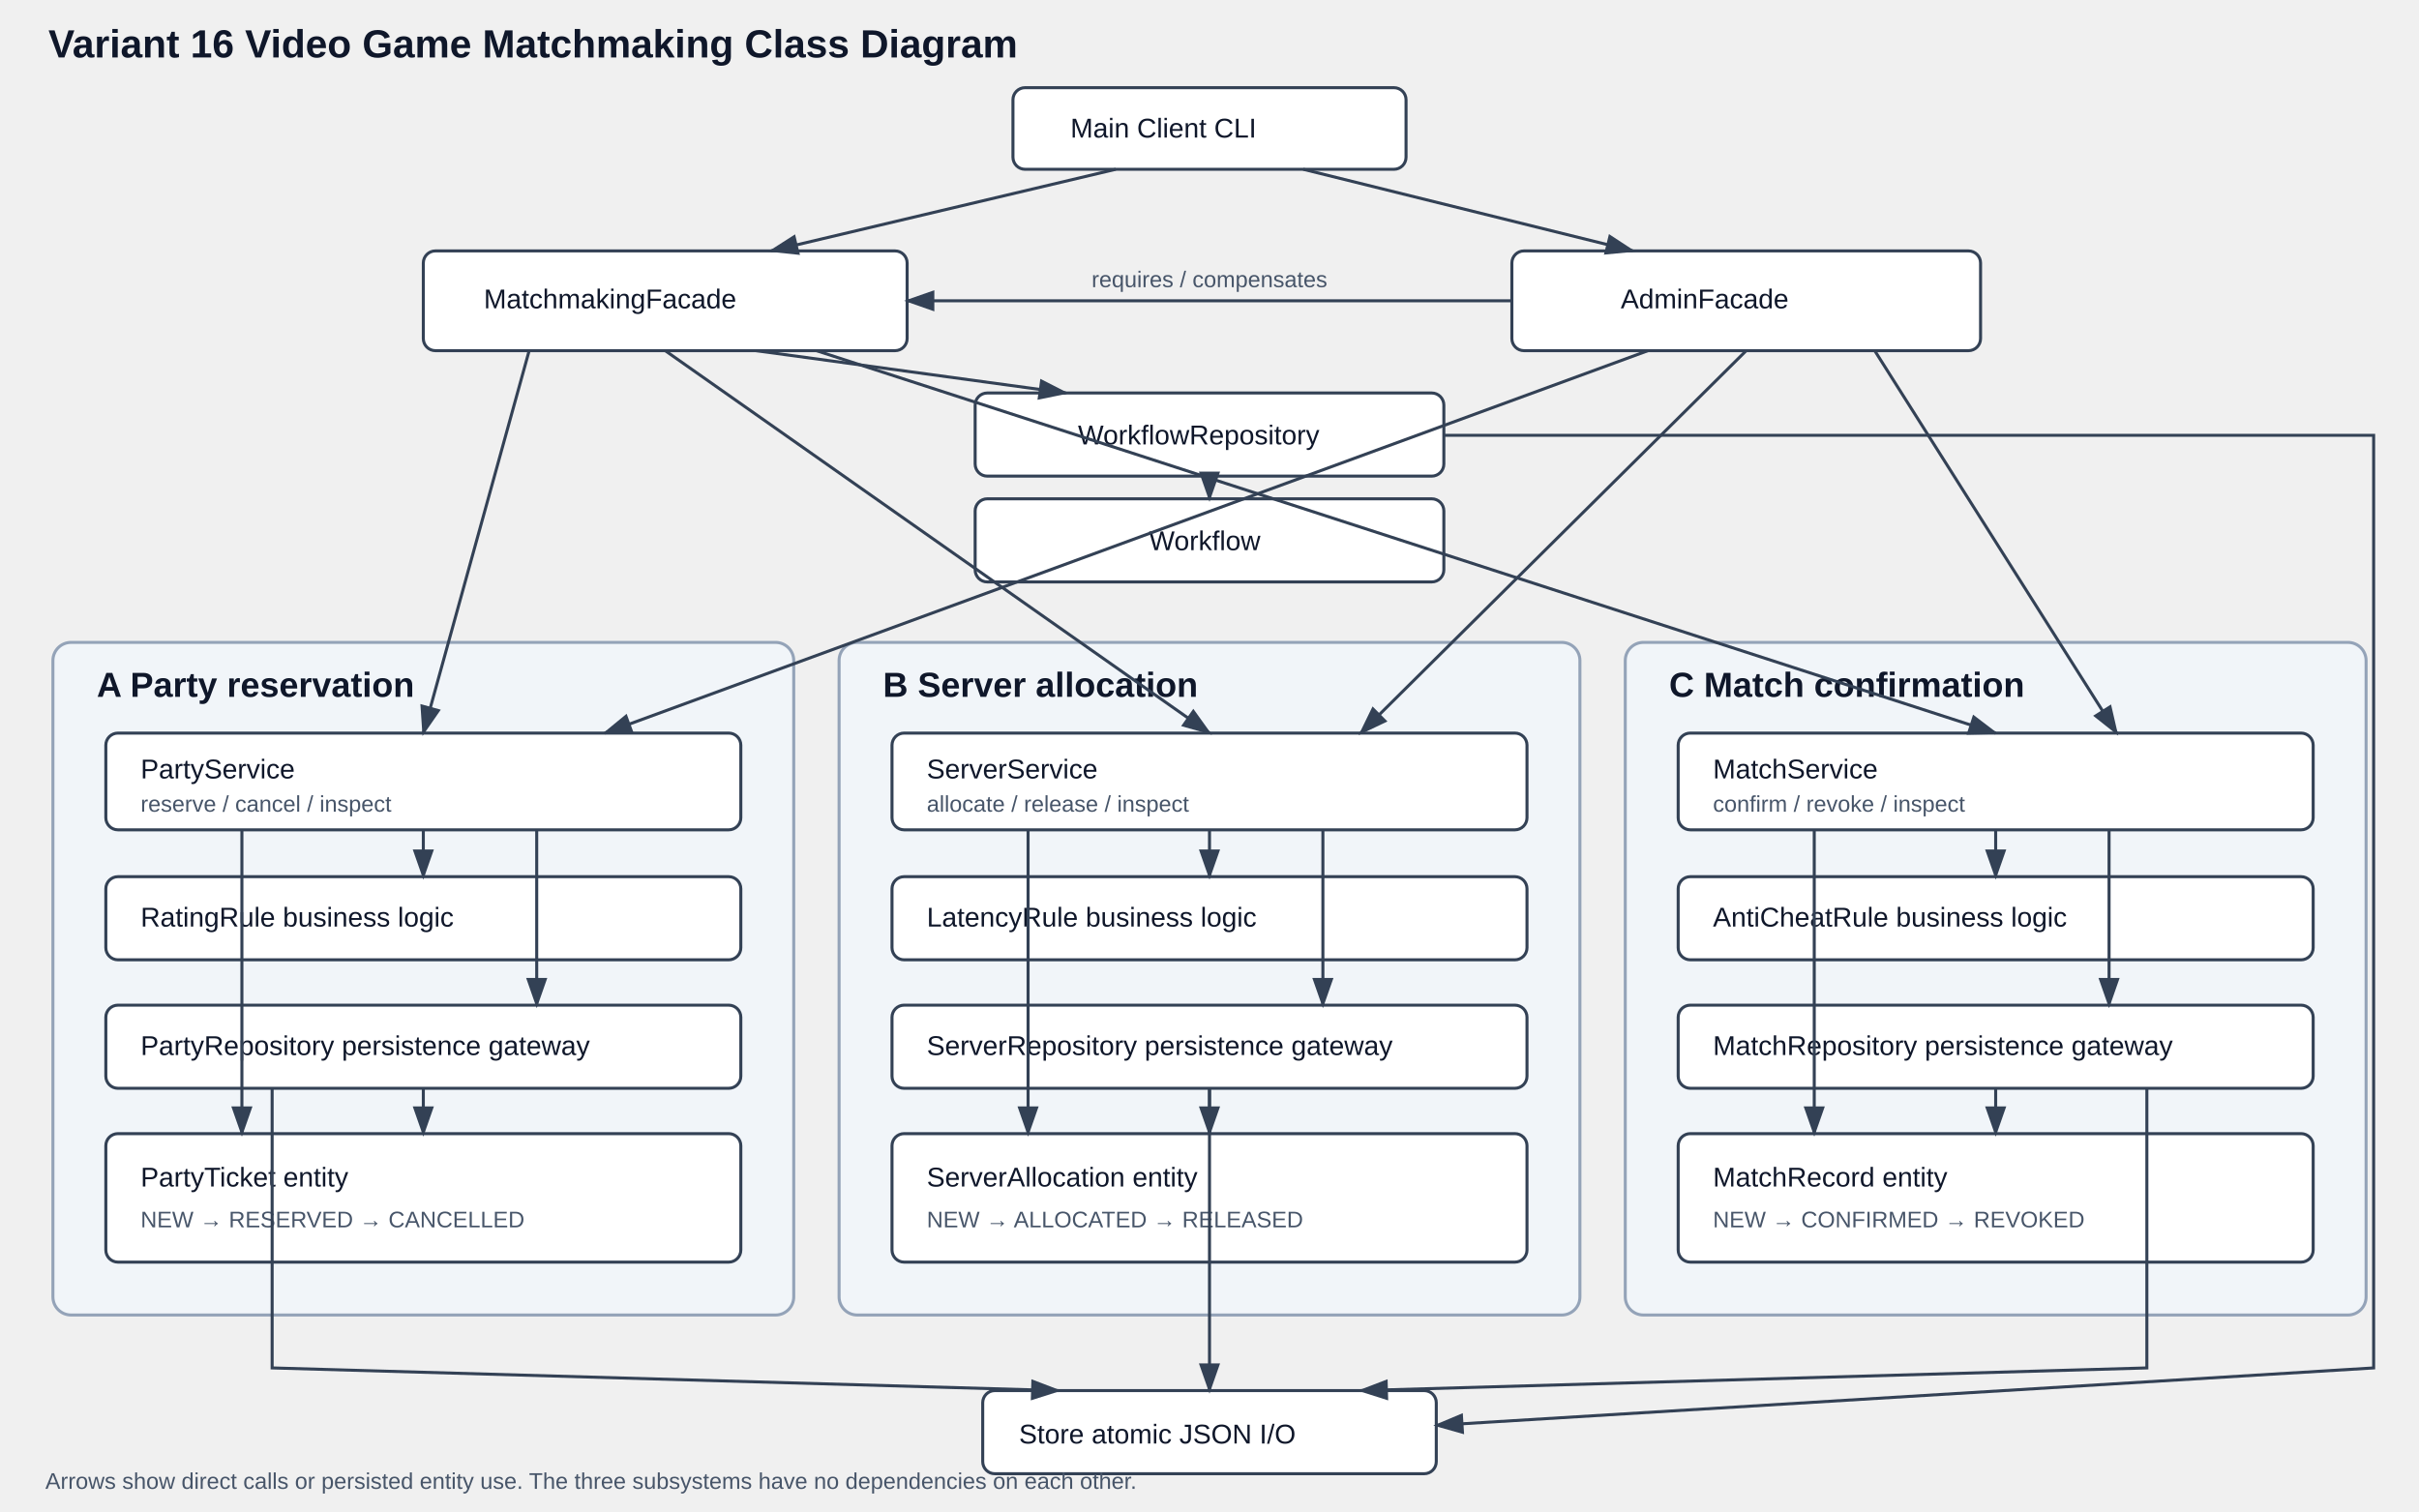
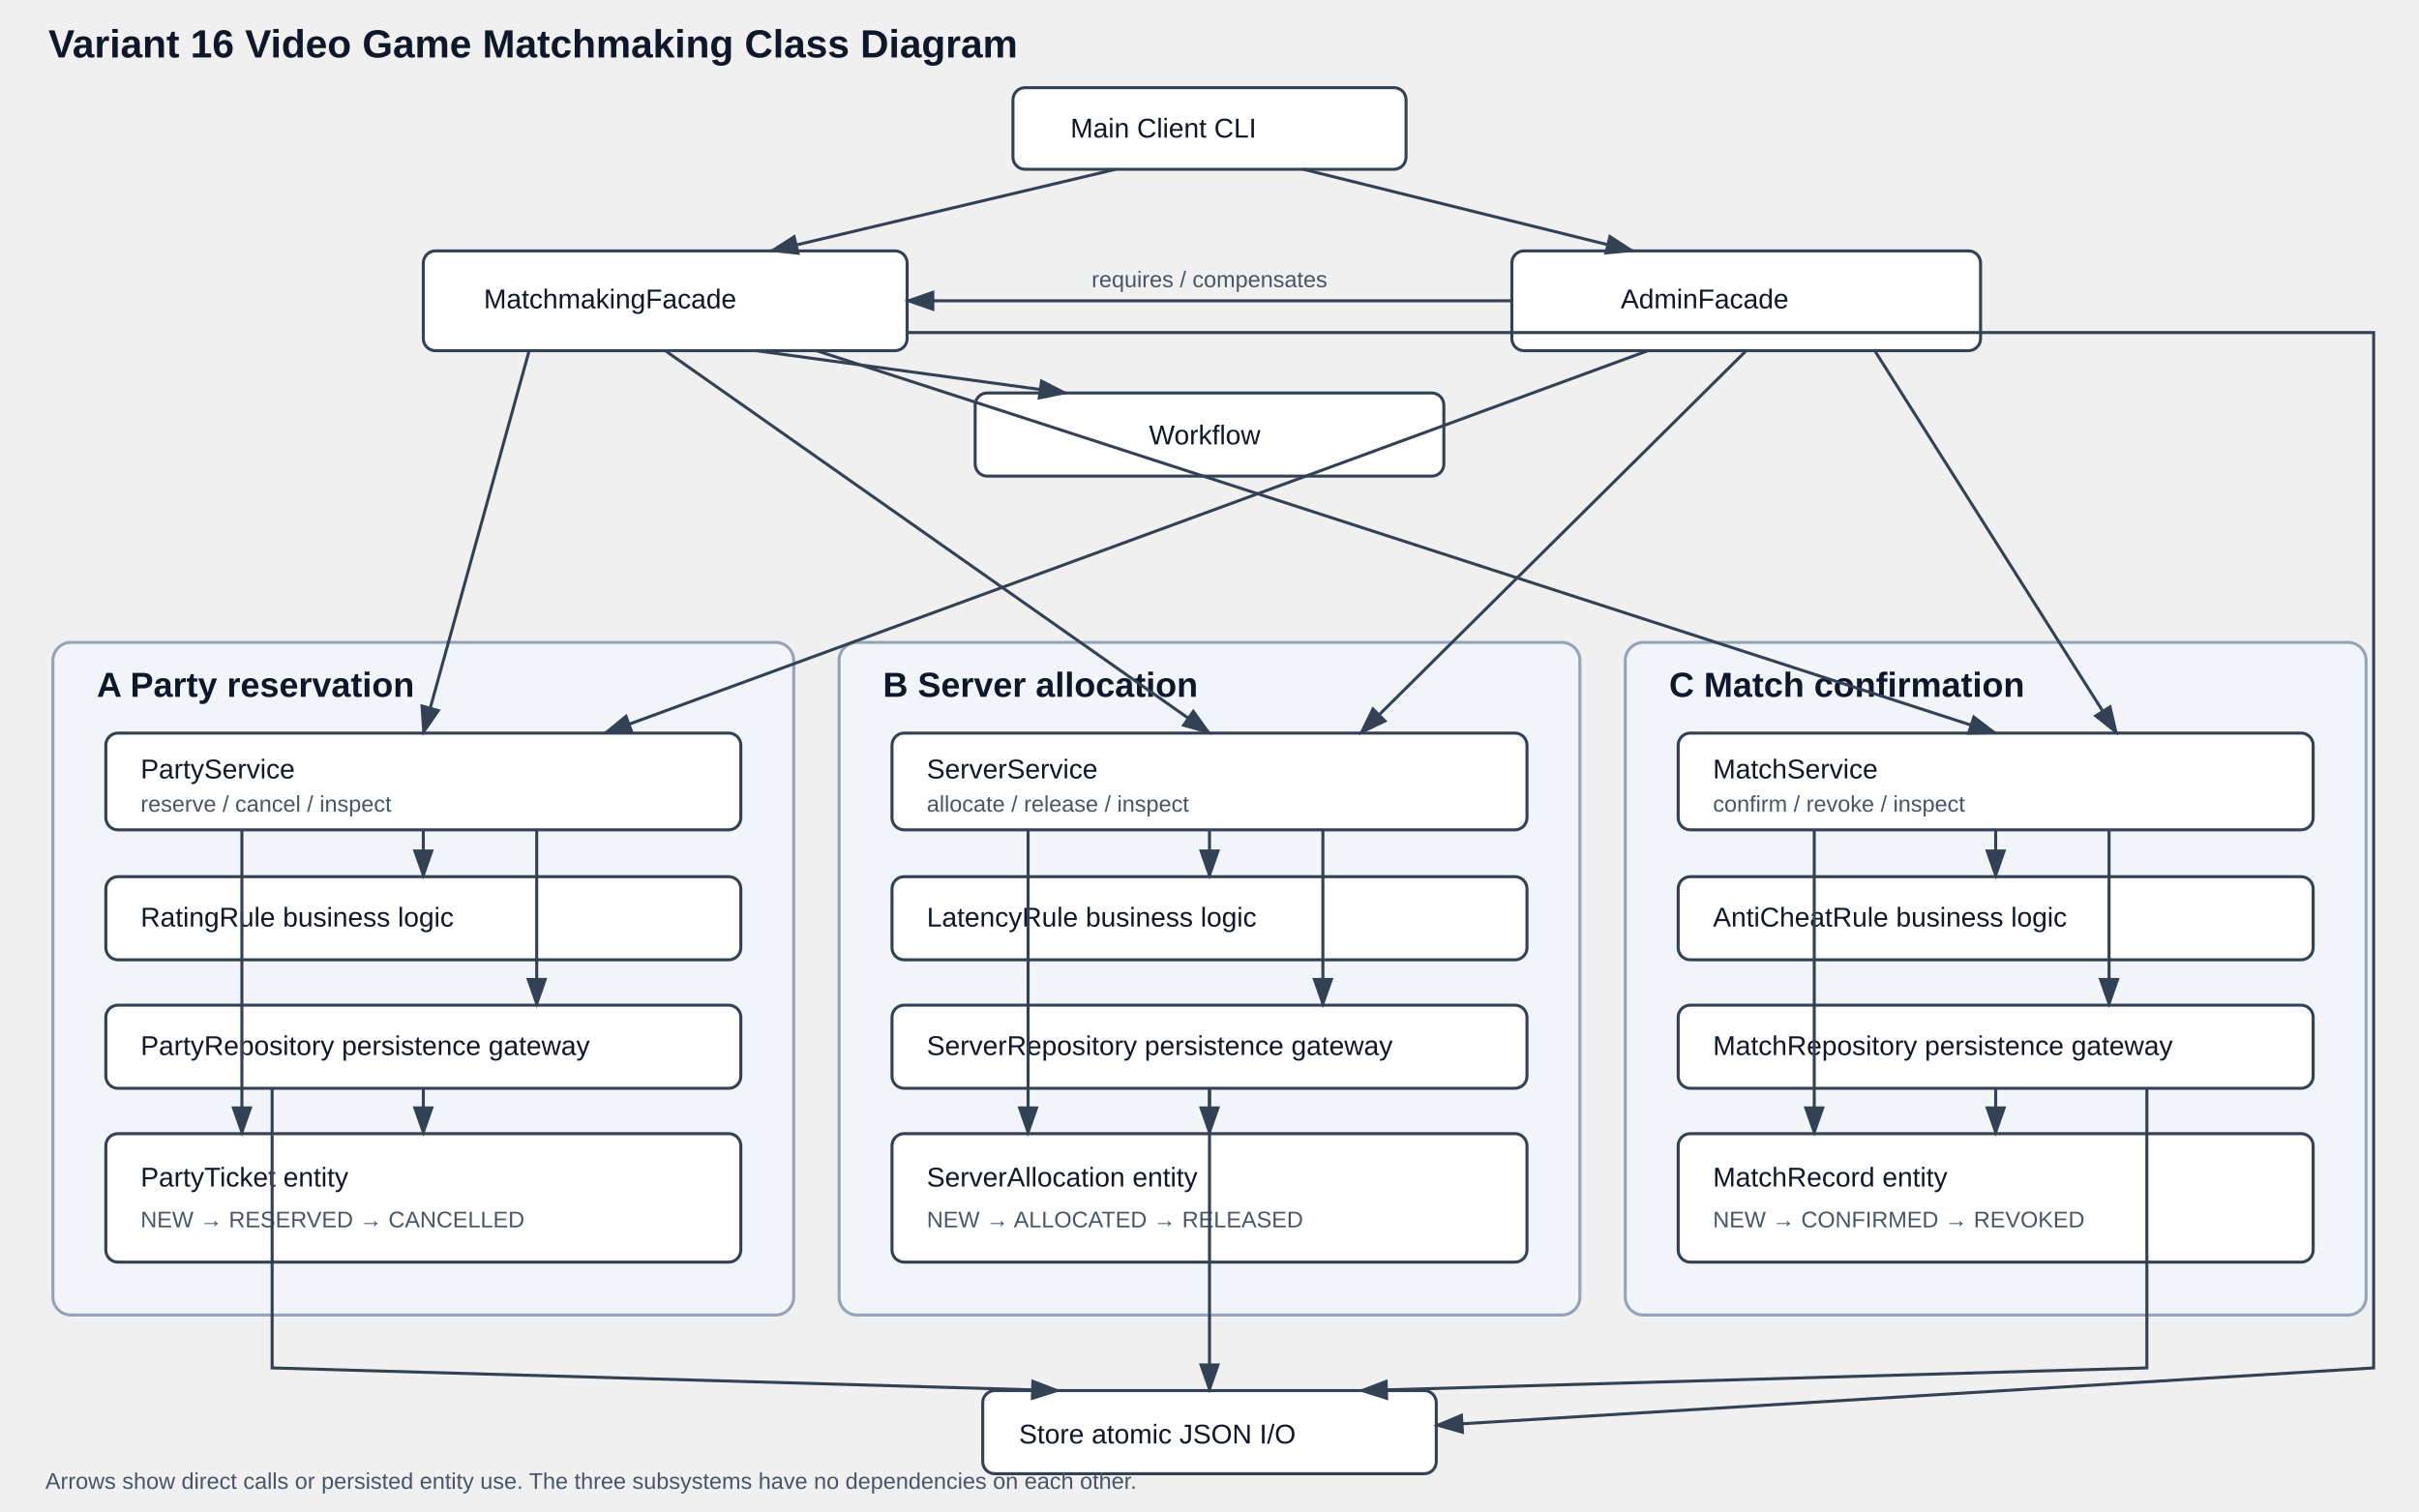
<svg xmlns="http://www.w3.org/2000/svg" width="1600" height="1000" viewBox="0 0 1600 1000">
  <defs>
    <marker id="arrow" markerWidth="10" markerHeight="7" refX="9" refY="3.5" orient="auto">
      <polygon points="0 0,10 3.5,0 7" fill="#334155" />
    </marker>
  </defs>
  <style>
    text { font-family: Arial, sans-serif; fill:#0f172a; font-size:18px }
    .title { font-size:26px; font-weight:bold }
    .package { font-size:23px; font-weight:bold }
    .small { font-size:15px; fill:#475569 }
    .box { fill:#fff; stroke:#334155; stroke-width:2; rx:8 }
    .group { fill:#f1f5f9; stroke:#94a3b8; stroke-width:2; rx:12 }
    .edge { stroke:#334155; stroke-width:2; fill:none; marker-end:url(#arrow) }
  </style>
  <text x="32" y="38" class="title">Variant 16  Video Game Matchmaking  Class Diagram</text>
  <rect x="670" y="58" width="260" height="54" class="box" />
  <text x="708" y="91">Main  Client CLI</text>
  <rect x="280" y="166" width="320" height="66" class="box" />
  <text x="320" y="204">MatchmakingFacade</text>
  <rect x="1000" y="166" width="310" height="66" class="box" />
  <text x="1072" y="204">AdminFacade</text>
  <path d="M 738 112 L 510 166" class="edge" />
  <path d="M 862 112 L 1080 166" class="edge" />
  <path d="M 1000 199 L 600 199" class="edge" />
  <text x="722" y="190" class="small">requires / compensates</text>
  <rect x="645" y="260" width="310" height="55" class="box" />
-   <text x="713" y="294">WorkflowRepository</text>
-   <rect x="645" y="330" width="310" height="55" class="box" />
-   <text x="760" y="364">Workflow</text>
+   <text x="760" y="294">Workflow</text>
  <path d="M 500 232 L 705 260" class="edge" />
-   <path d="M 800 315 L 800 330" class="edge" />
  <rect x="35" y="425" width="490" height="445" class="group" />
  <text x="64" y="461" class="package">A  Party reservation</text>
  <rect x="70" y="485" width="420" height="64" class="box" />
  <text x="93" y="515">PartyService</text>
  <text x="93" y="537" class="small">reserve / cancel / inspect</text>
  <rect x="70" y="580" width="420" height="55" class="box" />
  <text x="93" y="613">RatingRule  business logic</text>
  <rect x="70" y="665" width="420" height="55" class="box" />
  <text x="93" y="698">PartyRepository  persistence gateway</text>
  <rect x="70" y="750" width="420" height="85" class="box" />
  <text x="93" y="785">PartyTicket  entity</text>
  <text x="93" y="812" class="small">NEW  →  RESERVED  →  CANCELLED</text>
  <rect x="555" y="425" width="490" height="445" class="group" />
  <text x="584" y="461" class="package">B  Server allocation</text>
  <rect x="590" y="485" width="420" height="64" class="box" />
  <text x="613" y="515">ServerService</text>
  <text x="613" y="537" class="small">allocate / release / inspect</text>
  <rect x="590" y="580" width="420" height="55" class="box" />
  <text x="613" y="613">LatencyRule  business logic</text>
  <rect x="590" y="665" width="420" height="55" class="box" />
  <text x="613" y="698">ServerRepository  persistence gateway</text>
  <rect x="590" y="750" width="420" height="85" class="box" />
  <text x="613" y="785">ServerAllocation  entity</text>
  <text x="613" y="812" class="small">NEW  →  ALLOCATED  →  RELEASED</text>
  <rect x="1075" y="425" width="490" height="445" class="group" />
  <text x="1104" y="461" class="package">C  Match confirmation</text>
  <rect x="1110" y="485" width="420" height="64" class="box" />
  <text x="1133" y="515">MatchService</text>
  <text x="1133" y="537" class="small">confirm / revoke / inspect</text>
  <rect x="1110" y="580" width="420" height="55" class="box" />
  <text x="1133" y="613">AntiCheatRule  business logic</text>
  <rect x="1110" y="665" width="420" height="55" class="box" />
  <text x="1133" y="698">MatchRepository  persistence gateway</text>
  <rect x="1110" y="750" width="420" height="85" class="box" />
  <text x="1133" y="785">MatchRecord  entity</text>
  <text x="1133" y="812" class="small">NEW  →  CONFIRMED  →  REVOKED</text>
  <path d="M 350 232 L 280 485" class="edge" />
  <path d="M 440 232 L 800 485" class="edge" />
  <path d="M 540 232 L 1320 485" class="edge" />
  <path d="M 1090 232 L 400 485" class="edge" />
  <path d="M 1155 232 L 900 485" class="edge" />
  <path d="M 1240 232 L 1400 485" class="edge" />
  <path d="M 280 549 L 280 580" class="edge" />
  <path d="M 355 549 L 355 665" class="edge" />
  <path d="M 160 549 L 160 750" class="edge" />
  <path d="M 800 549 L 800 580" class="edge" />
  <path d="M 875 549 L 875 665" class="edge" />
  <path d="M 680 549 L 680 750" class="edge" />
  <path d="M 1320 549 L 1320 580" class="edge" />
  <path d="M 1395 549 L 1395 665" class="edge" />
  <path d="M 1200 549 L 1200 750" class="edge" />
  <path d="M 280 720 L 280 750" class="edge" />
  <path d="M 800 720 L 800 750" class="edge" />
  <path d="M 1320 720 L 1320 750" class="edge" />
  <rect x="650" y="920" width="300" height="55" class="box" />
  <text x="674" y="955">Store  atomic JSON I/O</text>
  <path d="M 180 720 L 180 905 L 700 920" class="edge" />
  <path d="M 800 720 L 800 920" class="edge" />
  <path d="M 1420 720 L 1420 905 L 900 920" class="edge" />
-   <path d="M 955 288 L 1570 288 L 1570 905 L 950 943" class="edge" />
+   <path d="M 600 220 L 1570 220 L 1570 905 L 950 943" class="edge" />
  <text x="30" y="985" class="small">Arrows show direct calls or persisted entity use. The three subsystems have no dependencies on each other.</text>
</svg>
